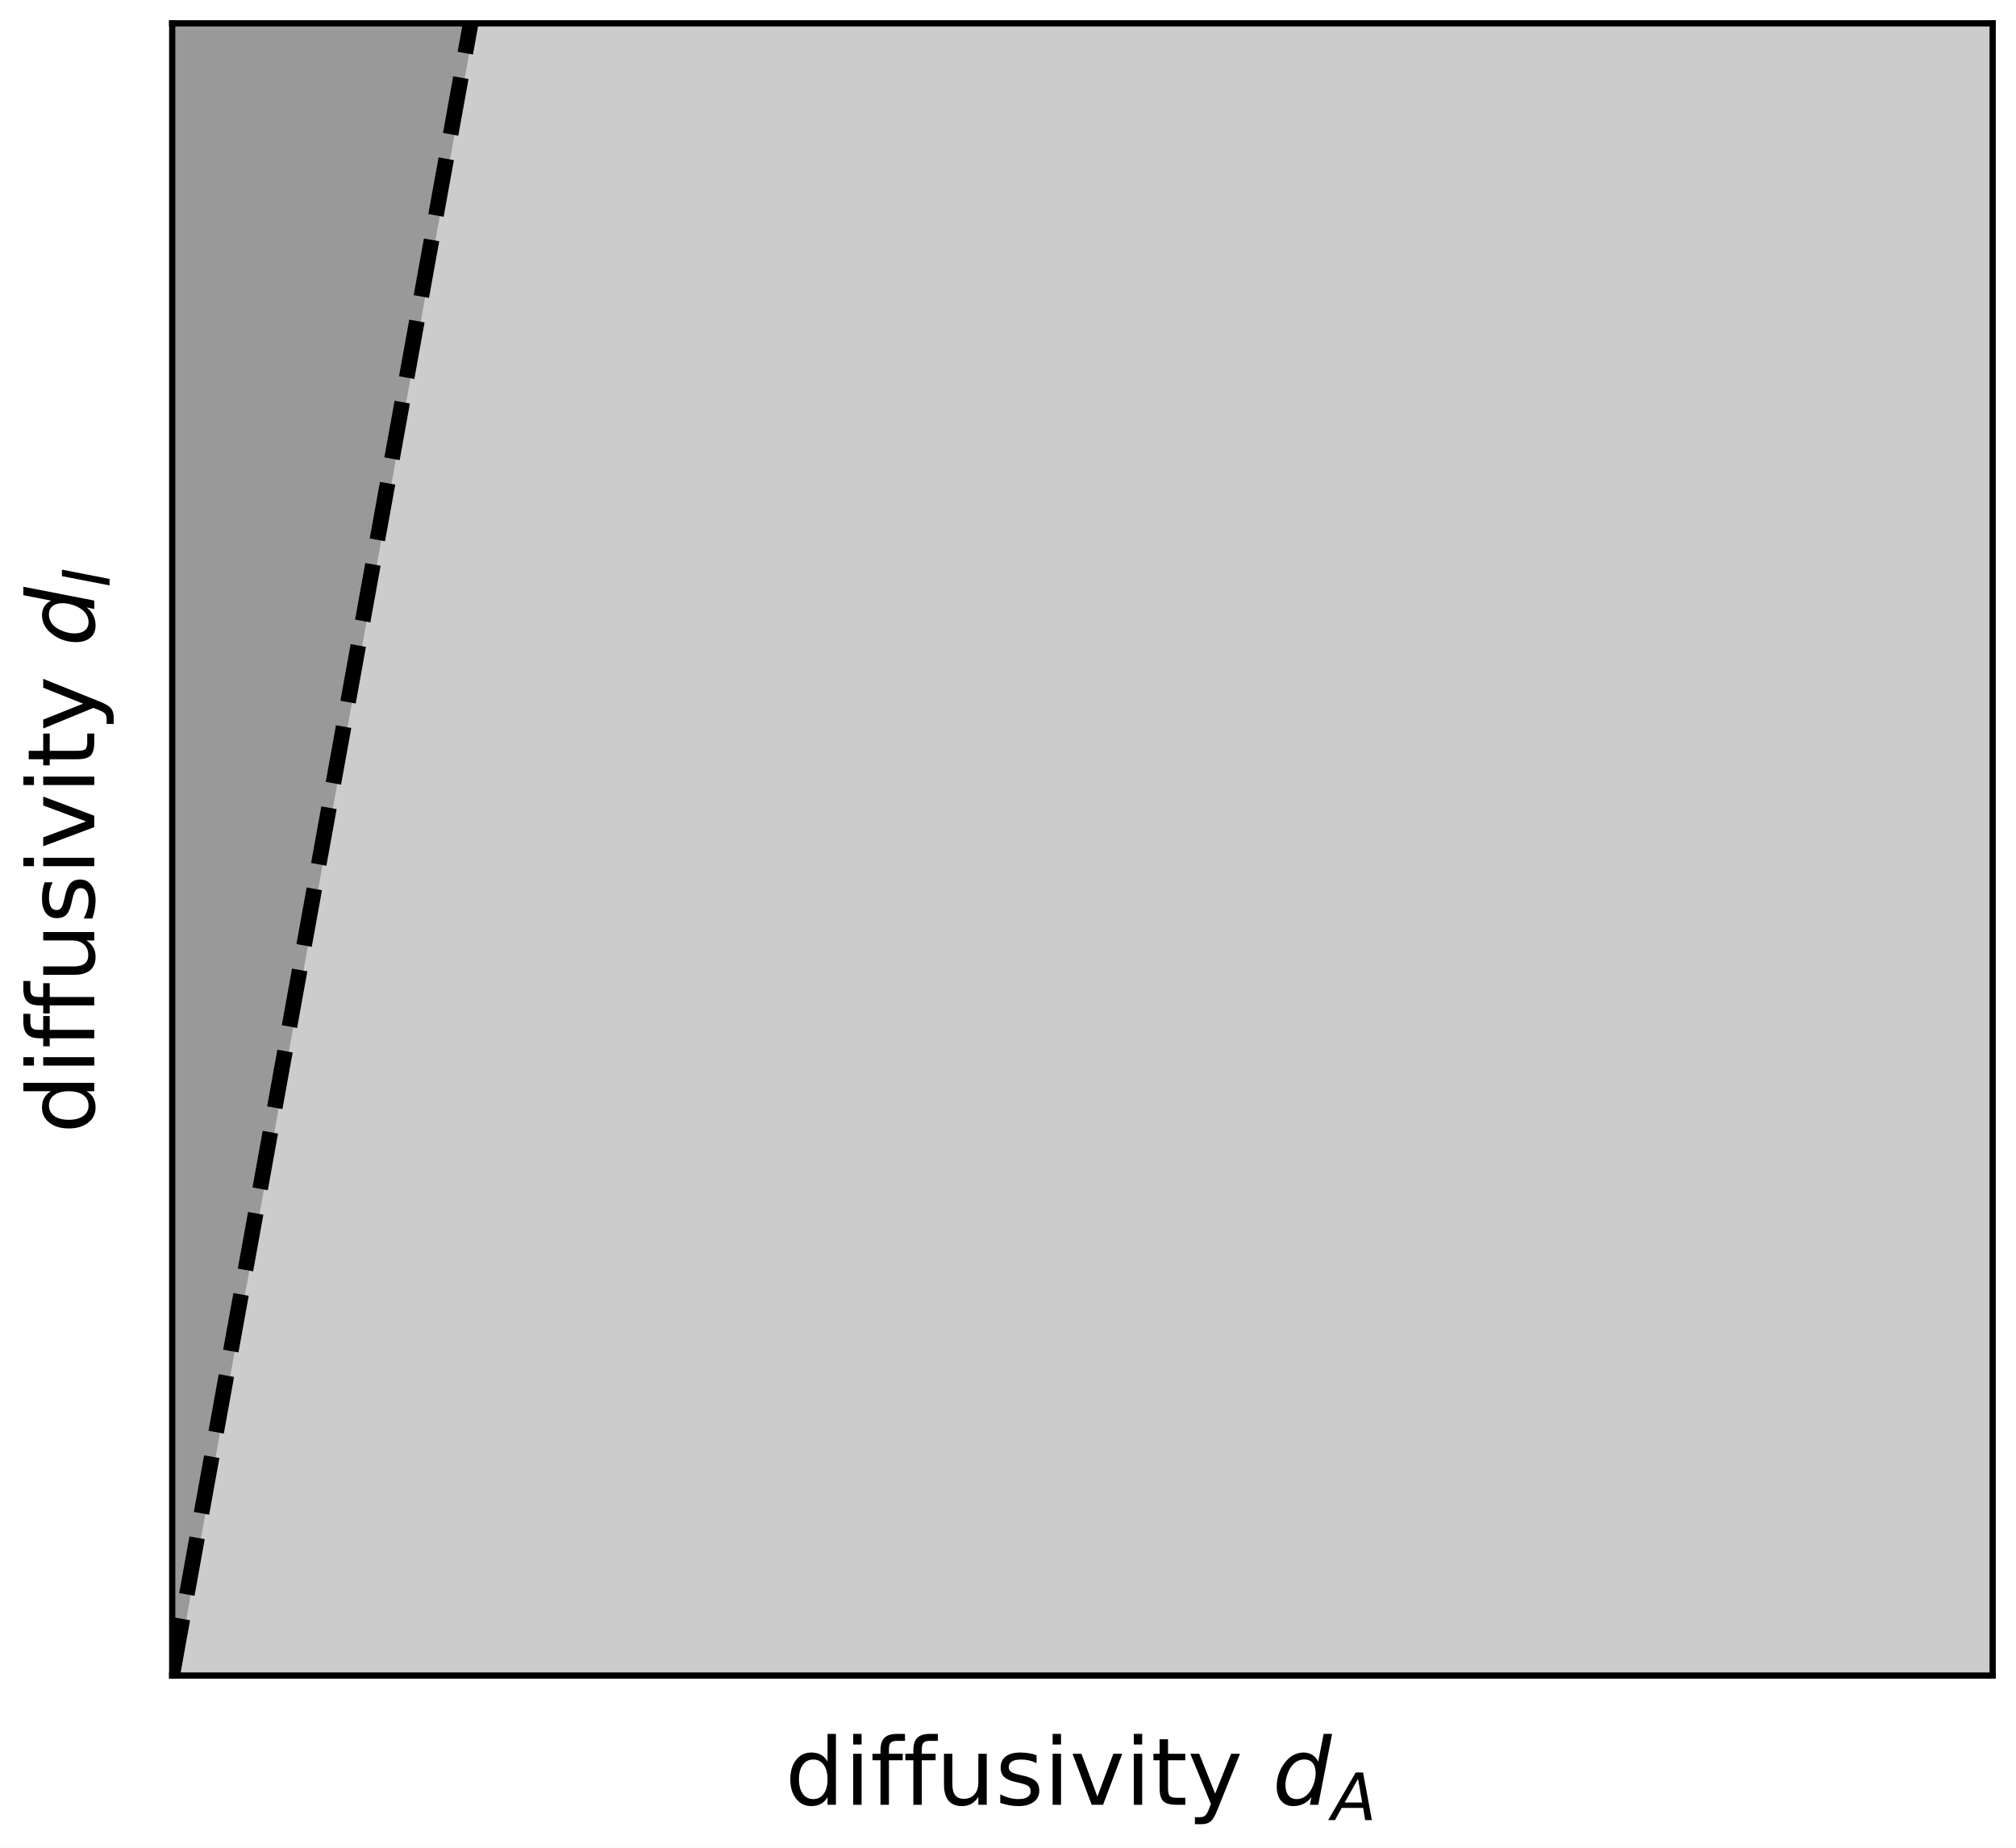
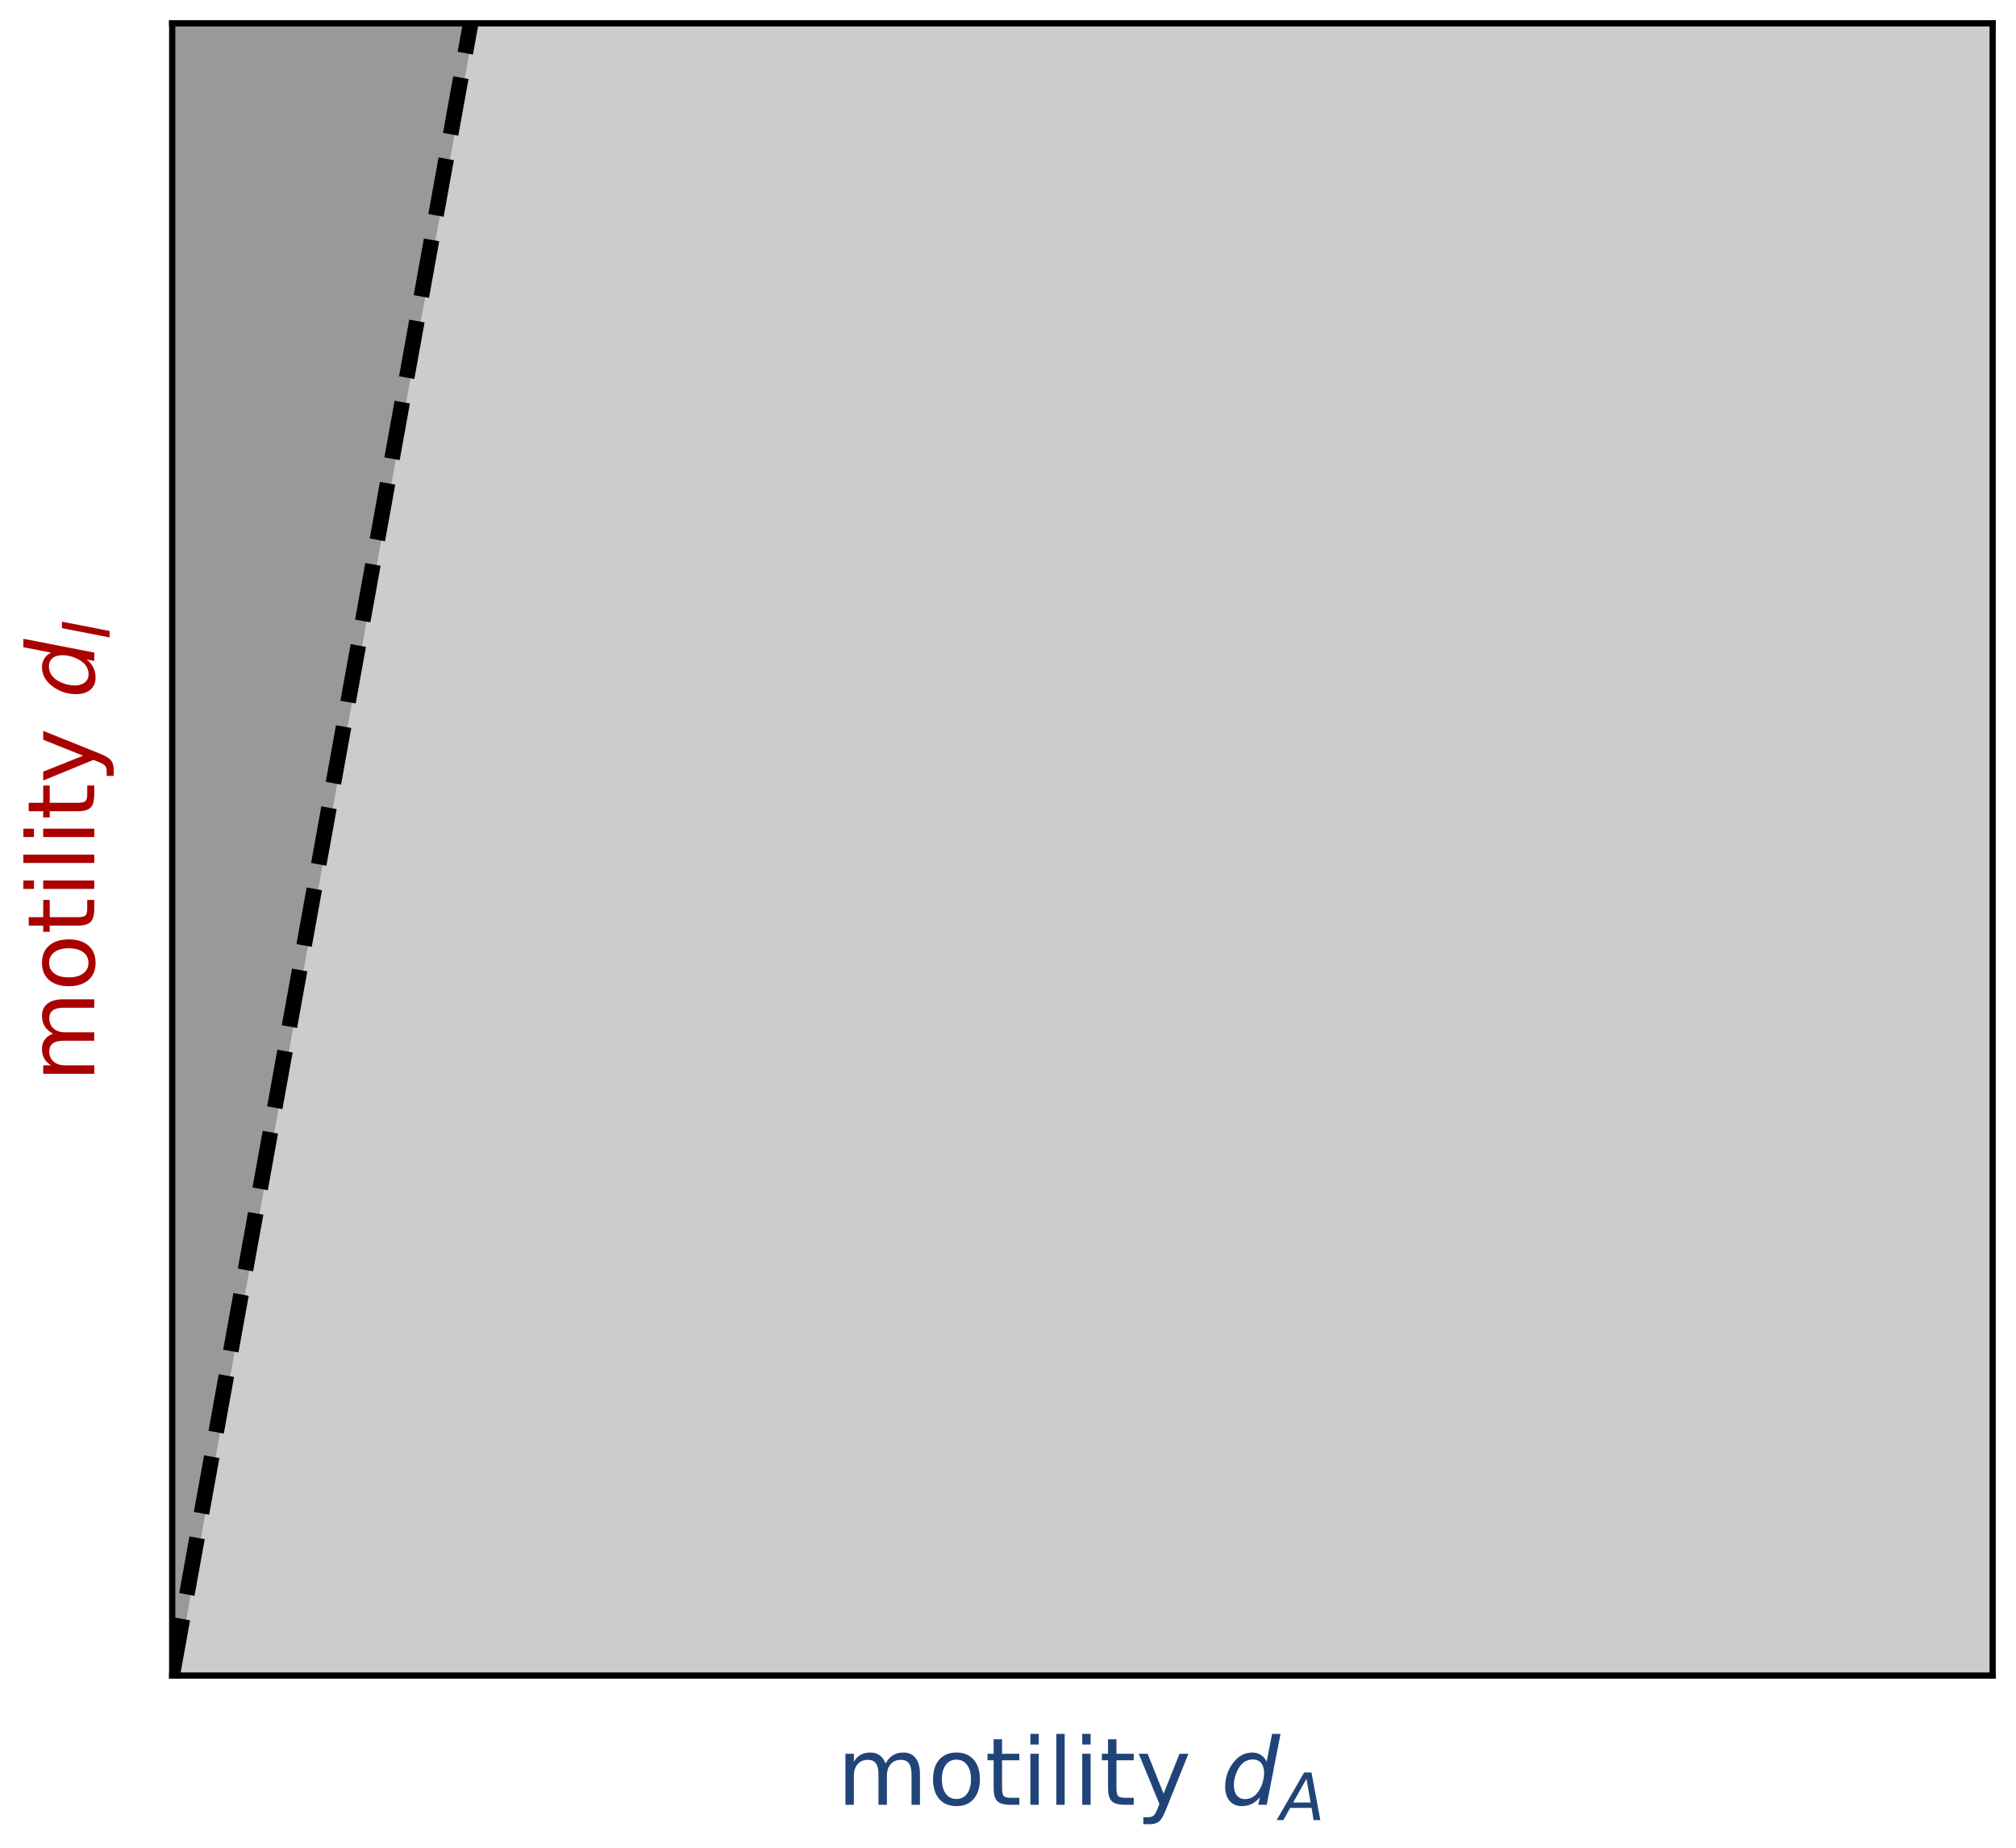
<svg xmlns="http://www.w3.org/2000/svg" xmlns:xlink="http://www.w3.org/1999/xlink" width="259.2pt" height="237.6pt" viewBox="0 0 259.2 237.6" version="1.1">
  <defs>
    <style type="text/css">*{stroke-linejoin: round; stroke-linecap: butt}</style>
  </defs>
  <g id="figure_1">
    <g id="patch_1">
      <path d="M 0 237.6  L 259.2 237.6  L 259.2 0  L 0 0  z " style="fill: #ffffff" />
    </g>
    <g id="axes_1">
      <g id="patch_2">
        <path d="M 22.14 215.46  L 256.2 215.46  L 256.2 3  L 22.14 3  z " style="fill: #ffffff" />
      </g>
      <g id="PolyCollection_1">
-         <path d="M 22.14 215.46  L 22.14 215.46  L 26.869 189.282  L 31.597 163.104  L 36.326 136.926  L 41.054 110.748  L 45.783 84.57  L 50.511 58.392  L 55.24 32.214  L 59.968 6.037  L 64.697 -20.141  L 69.425 -46.319  L 74.153 -72.497  L 78.882 -98.675  L 83.61 -124.853  L 88.339 -151.031  L 93.067 -177.209  L 97.796 -203.387  L 102.524 -229.565  L 107.253 -255.743  L 111.981 -281.92  L 116.71 -308.098  L 121.438 -334.276  L 126.167 -360.454  L 130.895 -386.632  L 135.624 -412.81  L 140.352 -438.988  L 145.081 -465.166  L 149.809 -491.344  L 154.538 -517.522  L 159.266 -543.7  L 163.994 -569.877  L 168.723 -596.055  L 173.451 -622.233  L 178.18 -648.411  L 182.908 -674.589  L 187.637 -700.767  L 192.365 -726.945  L 197.094 -753.123  L 201.822 -779.301  L 206.551 -805.479  L 211.279 -831.656  L 216.008 -857.834  L 220.736 -884.012  L 225.465 -910.19  L 230.193 -936.368  L 234.922 -962.546  L 239.65 -988.724  L 244.379 -1014.902  L 249.107 -1041.08  L 253.836 -1067.258  L 258.564 -1093.436  L 263.292 -1119.613  L 268.021 -1145.791  L 272.749 -1171.969  L 277.478 -1198.147  L 282.206 -1224.325  L 286.935 -1250.503  L 291.663 -1276.681  L 296.392 -1302.859  L 301.12 -1329.037  L 305.849 -1355.215  L 310.577 -1381.393  L 315.306 -1407.57  L 320.034 -1433.748  L 324.763 -1459.926  L 329.491 -1486.104  L 334.22 -1512.282  L 338.948 -1538.46  L 343.677 -1564.638  L 348.405 -1590.816  L 353.134 -1616.994  L 357.862 -1643.172  L 362.59 -1669.349  L 367.319 -1695.527  L 372.047 -1721.705  L 376.776 -1747.883  L 381.504 -1774.061  L 386.233 -1800.239  L 390.961 -1826.417  L 395.69 -1852.595  L 400.418 -1878.773  L 405.147 -1904.951  L 409.875 -1931.129  L 414.604 -1957.306  L 419.332 -1983.484  L 424.061 -2009.662  L 428.789 -2035.84  L 433.518 -2062.018  L 438.246 -2088.196  L 442.975 -2114.374  L 447.703 -2140.552  L 452.431 -2166.73  L 457.16 -2192.908  L 461.888 -2219.086  L 466.617 -2245.263  L 471.345 -2271.441  L 476.074 -2297.619  L 480.802 -2323.797  L 485.531 -2349.975  L 490.259 -2376.153  L 490.259 215.46  L 490.259 215.46  L 485.531 215.46  L 480.802 215.46  L 476.074 215.46  L 471.345 215.46  L 466.617 215.46  L 461.888 215.46  L 457.16 215.46  L 452.431 215.46  L 447.703 215.46  L 442.975 215.46  L 438.246 215.46  L 433.518 215.46  L 428.789 215.46  L 424.061 215.46  L 419.332 215.46  L 414.604 215.46  L 409.875 215.46  L 405.147 215.46  L 400.418 215.46  L 395.69 215.46  L 390.961 215.46  L 386.233 215.46  L 381.504 215.46  L 376.776 215.46  L 372.047 215.46  L 367.319 215.46  L 362.59 215.46  L 357.862 215.46  L 353.134 215.46  L 348.405 215.46  L 343.677 215.46  L 338.948 215.46  L 334.22 215.46  L 329.491 215.46  L 324.763 215.46  L 320.034 215.46  L 315.306 215.46  L 310.577 215.46  L 305.849 215.46  L 301.12 215.46  L 296.392 215.46  L 291.663 215.46  L 286.935 215.46  L 282.206 215.46  L 277.478 215.46  L 272.749 215.46  L 268.021 215.46  L 263.292 215.46  L 258.564 215.46  L 253.836 215.46  L 249.107 215.46  L 244.379 215.46  L 239.65 215.46  L 234.922 215.46  L 230.193 215.46  L 225.465 215.46  L 220.736 215.46  L 216.008 215.46  L 211.279 215.46  L 206.551 215.46  L 201.822 215.46  L 197.094 215.46  L 192.365 215.46  L 187.637 215.46  L 182.908 215.46  L 178.18 215.46  L 173.451 215.46  L 168.723 215.46  L 163.994 215.46  L 159.266 215.46  L 154.538 215.46  L 149.809 215.46  L 145.081 215.46  L 140.352 215.46  L 135.624 215.46  L 130.895 215.46  L 126.167 215.46  L 121.438 215.46  L 116.71 215.46  L 111.981 215.46  L 107.253 215.46  L 102.524 215.46  L 97.796 215.46  L 93.067 215.46  L 88.339 215.46  L 83.61 215.46  L 78.882 215.46  L 74.153 215.46  L 69.425 215.46  L 64.697 215.46  L 59.968 215.46  L 55.24 215.46  L 50.511 215.46  L 45.783 215.46  L 41.054 215.46  L 36.326 215.46  L 31.597 215.46  L 26.869 215.46  L 22.14 215.46  z " clip-path="url(#p1d7d0621dd)" style="fill: #cccccc; stroke: #cccccc" />
+         <path d="M 22.14 215.46  L 22.14 215.46  L 26.869 189.282  L 31.597 163.104  L 36.326 136.926  L 41.054 110.748  L 45.783 84.57  L 50.511 58.392  L 55.24 32.214  L 59.968 6.037  L 64.697 -20.141  L 69.425 -46.319  L 74.153 -72.497  L 78.882 -98.675  L 83.61 -124.853  L 88.339 -151.031  L 93.067 -177.209  L 97.796 -203.387  L 102.524 -229.565  L 107.253 -255.743  L 111.981 -281.92  L 116.71 -308.098  L 121.438 -334.276  L 126.167 -360.454  L 130.895 -386.632  L 135.624 -412.81  L 140.352 -438.988  L 145.081 -465.166  L 149.809 -491.344  L 154.538 -517.522  L 159.266 -543.7  L 163.994 -569.877  L 168.723 -596.055  L 173.451 -622.233  L 178.18 -648.411  L 182.908 -674.589  L 187.637 -700.767  L 192.365 -726.945  L 197.094 -753.123  L 201.822 -779.301  L 206.551 -805.479  L 211.279 -831.656  L 216.008 -857.834  L 220.736 -884.012  L 225.465 -910.19  L 230.193 -936.368  L 234.922 -962.546  L 239.65 -988.724  L 244.379 -1014.902  L 249.107 -1041.08  L 253.836 -1067.258  L 258.564 -1093.436  L 263.292 -1119.613  L 268.021 -1145.791  L 272.749 -1171.969  L 277.478 -1198.147  L 282.206 -1224.325  L 286.935 -1250.503  L 291.663 -1276.681  L 296.392 -1302.859  L 301.12 -1329.037  L 305.849 -1355.215  L 310.577 -1381.393  L 315.306 -1407.57  L 320.034 -1433.748  L 324.763 -1459.926  L 329.491 -1486.104  L 334.22 -1512.282  L 338.948 -1538.46  L 343.677 -1564.638  L 348.405 -1590.816  L 353.134 -1616.994  L 357.862 -1643.172  L 362.59 -1669.349  L 367.319 -1695.527  L 372.047 -1721.705  L 376.776 -1747.883  L 381.504 -1774.061  L 386.233 -1800.239  L 390.961 -1826.417  L 395.69 -1852.595  L 400.418 -1878.773  L 405.147 -1904.951  L 409.875 -1931.129  L 414.604 -1957.306  L 419.332 -1983.484  L 424.061 -2009.662  L 428.789 -2035.84  L 433.518 -2062.018  L 438.246 -2088.196  L 442.975 -2114.374  L 447.703 -2140.552  L 452.431 -2166.73  L 457.16 -2192.908  L 461.888 -2219.086  L 466.617 -2245.263  L 471.345 -2271.441  L 476.074 -2297.619  L 480.802 -2323.797  L 485.531 -2349.975  L 490.259 -2376.153  L 490.259 215.46  L 490.259 215.46  L 485.531 215.46  L 480.802 215.46  L 476.074 215.46  L 471.345 215.46  L 466.617 215.46  L 461.888 215.46  L 457.16 215.46  L 452.431 215.46  L 447.703 215.46  L 442.975 215.46  L 438.246 215.46  L 433.518 215.46  L 428.789 215.46  L 424.061 215.46  L 419.332 215.46  L 414.604 215.46  L 409.875 215.46  L 405.147 215.46  L 400.418 215.46  L 395.69 215.46  L 390.961 215.46  L 386.233 215.46  L 381.504 215.46  L 376.776 215.46  L 372.047 215.46  L 367.319 215.46  L 362.59 215.46  L 357.862 215.46  L 353.134 215.46  L 348.405 215.46  L 343.677 215.46  L 338.948 215.46  L 334.22 215.46  L 329.491 215.46  L 324.763 215.46  L 320.034 215.46  L 315.306 215.46  L 310.577 215.46  L 305.849 215.46  L 301.12 215.46  L 296.392 215.46  L 291.663 215.46  L 286.935 215.46  L 282.206 215.46  L 277.478 215.46  L 272.749 215.46  L 268.021 215.46  L 263.292 215.46  L 258.564 215.46  L 253.836 215.46  L 249.107 215.46  L 244.379 215.46  L 239.65 215.46  L 234.922 215.46  L 230.193 215.46  L 225.465 215.46  L 220.736 215.46  L 216.008 215.46  L 211.279 215.46  L 206.551 215.46  L 201.822 215.46  L 197.094 215.46  L 192.365 215.46  L 187.637 215.46  L 182.908 215.46  L 178.18 215.46  L 173.451 215.46  L 168.723 215.46  L 163.994 215.46  L 159.266 215.46  L 154.538 215.46  L 149.809 215.46  L 145.081 215.46  L 140.352 215.46  L 135.624 215.46  L 130.895 215.46  L 126.167 215.46  L 121.438 215.46  L 116.71 215.46  L 111.981 215.46  L 107.253 215.46  L 102.524 215.46  L 97.796 215.46  L 93.067 215.46  L 88.339 215.46  L 83.61 215.46  L 78.882 215.46  L 74.153 215.46  L 69.425 215.46  L 64.697 215.46  L 59.968 215.46  L 55.24 215.46  L 50.511 215.46  L 45.783 215.46  L 41.054 215.46  L 36.326 215.46  L 31.597 215.46  L 26.869 215.46  L 22.14 215.46  z " clip-path="url(#p413b7f3d86)" style="fill: #cccccc; stroke: #cccccc" />
      </g>
      <g id="PolyCollection_2">
-         <path d="M 22.14 -209.459  L 22.14 215.46  L 26.869 189.282  L 31.597 163.104  L 36.326 136.926  L 41.054 110.748  L 45.783 84.57  L 50.511 58.392  L 55.24 32.214  L 59.968 6.037  L 64.697 -20.141  L 69.425 -46.319  L 74.153 -72.497  L 78.882 -98.675  L 83.61 -124.853  L 88.339 -151.031  L 93.067 -177.209  L 97.796 -203.387  L 102.524 -229.565  L 107.253 -255.743  L 111.981 -281.92  L 116.71 -308.098  L 121.438 -334.276  L 126.167 -360.454  L 130.895 -386.632  L 135.624 -412.81  L 140.352 -438.988  L 145.081 -465.166  L 149.809 -491.344  L 154.538 -517.522  L 159.266 -543.7  L 163.994 -569.877  L 168.723 -596.055  L 173.451 -622.233  L 178.18 -648.411  L 182.908 -674.589  L 187.637 -700.767  L 192.365 -726.945  L 197.094 -753.123  L 201.822 -779.301  L 206.551 -805.479  L 211.279 -831.656  L 216.008 -857.834  L 220.736 -884.012  L 225.465 -910.19  L 230.193 -936.368  L 234.922 -962.546  L 239.65 -988.724  L 244.379 -1014.902  L 249.107 -1041.08  L 253.836 -1067.258  L 258.564 -1093.436  L 263.292 -1119.613  L 268.021 -1145.791  L 272.749 -1171.969  L 277.478 -1198.147  L 282.206 -1224.325  L 286.935 -1250.503  L 291.663 -1276.681  L 296.392 -1302.859  L 301.12 -1329.037  L 305.849 -1355.215  L 310.577 -1381.393  L 315.306 -1407.57  L 320.034 -1433.748  L 324.763 -1459.926  L 329.491 -1486.104  L 334.22 -1512.282  L 338.948 -1538.46  L 343.677 -1564.638  L 348.405 -1590.816  L 353.134 -1616.994  L 357.862 -1643.172  L 362.59 -1669.349  L 367.319 -1695.527  L 372.047 -1721.705  L 376.776 -1747.883  L 381.504 -1774.061  L 386.233 -1800.239  L 390.961 -1826.417  L 395.69 -1852.595  L 400.418 -1878.773  L 405.147 -1904.951  L 409.875 -1931.129  L 414.604 -1957.306  L 419.332 -1983.484  L 424.061 -2009.662  L 428.789 -2035.84  L 433.518 -2062.018  L 438.246 -2088.196  L 442.975 -2114.374  L 447.703 -2140.552  L 452.431 -2166.73  L 457.16 -2192.908  L 461.888 -2219.086  L 466.617 -2245.263  L 471.345 -2271.441  L 476.074 -2297.619  L 480.802 -2323.797  L 485.531 -2349.975  L 490.259 -2376.153  L 490.259 -209.459  L 490.259 -209.459  L 485.531 -209.459  L 480.802 -209.459  L 476.074 -209.459  L 471.345 -209.459  L 466.617 -209.459  L 461.888 -209.459  L 457.16 -209.459  L 452.431 -209.459  L 447.703 -209.459  L 442.975 -209.459  L 438.246 -209.459  L 433.518 -209.459  L 428.789 -209.459  L 424.061 -209.459  L 419.332 -209.459  L 414.604 -209.459  L 409.875 -209.459  L 405.147 -209.459  L 400.418 -209.459  L 395.69 -209.459  L 390.961 -209.459  L 386.233 -209.459  L 381.504 -209.459  L 376.776 -209.459  L 372.047 -209.459  L 367.319 -209.459  L 362.59 -209.459  L 357.862 -209.459  L 353.134 -209.459  L 348.405 -209.459  L 343.677 -209.459  L 338.948 -209.459  L 334.22 -209.459  L 329.491 -209.459  L 324.763 -209.459  L 320.034 -209.459  L 315.306 -209.459  L 310.577 -209.459  L 305.849 -209.459  L 301.12 -209.459  L 296.392 -209.459  L 291.663 -209.459  L 286.935 -209.459  L 282.206 -209.459  L 277.478 -209.459  L 272.749 -209.459  L 268.021 -209.459  L 263.292 -209.459  L 258.564 -209.459  L 253.836 -209.459  L 249.107 -209.459  L 244.379 -209.459  L 239.65 -209.459  L 234.922 -209.459  L 230.193 -209.459  L 225.465 -209.459  L 220.736 -209.459  L 216.008 -209.459  L 211.279 -209.459  L 206.551 -209.459  L 201.822 -209.459  L 197.094 -209.459  L 192.365 -209.459  L 187.637 -209.459  L 182.908 -209.459  L 178.18 -209.459  L 173.451 -209.459  L 168.723 -209.459  L 163.994 -209.459  L 159.266 -209.459  L 154.538 -209.459  L 149.809 -209.459  L 145.081 -209.459  L 140.352 -209.459  L 135.624 -209.459  L 130.895 -209.459  L 126.167 -209.459  L 121.438 -209.459  L 116.71 -209.459  L 111.981 -209.459  L 107.253 -209.459  L 102.524 -209.459  L 97.796 -209.459  L 93.067 -209.459  L 88.339 -209.459  L 83.61 -209.459  L 78.882 -209.459  L 74.153 -209.459  L 69.425 -209.459  L 64.697 -209.459  L 59.968 -209.459  L 55.24 -209.459  L 50.511 -209.459  L 45.783 -209.459  L 41.054 -209.459  L 36.326 -209.459  L 31.597 -209.459  L 26.869 -209.459  L 22.14 -209.459  z " clip-path="url(#p1d7d0621dd)" style="fill: #999999; stroke: #999999" />
+         <path d="M 22.14 -209.459  L 22.14 215.46  L 26.869 189.282  L 31.597 163.104  L 36.326 136.926  L 41.054 110.748  L 45.783 84.57  L 50.511 58.392  L 55.24 32.214  L 59.968 6.037  L 64.697 -20.141  L 69.425 -46.319  L 74.153 -72.497  L 78.882 -98.675  L 83.61 -124.853  L 88.339 -151.031  L 93.067 -177.209  L 97.796 -203.387  L 102.524 -229.565  L 107.253 -255.743  L 111.981 -281.92  L 116.71 -308.098  L 121.438 -334.276  L 126.167 -360.454  L 130.895 -386.632  L 135.624 -412.81  L 140.352 -438.988  L 145.081 -465.166  L 149.809 -491.344  L 154.538 -517.522  L 159.266 -543.7  L 163.994 -569.877  L 168.723 -596.055  L 173.451 -622.233  L 178.18 -648.411  L 182.908 -674.589  L 187.637 -700.767  L 192.365 -726.945  L 197.094 -753.123  L 201.822 -779.301  L 206.551 -805.479  L 211.279 -831.656  L 216.008 -857.834  L 220.736 -884.012  L 225.465 -910.19  L 230.193 -936.368  L 234.922 -962.546  L 239.65 -988.724  L 244.379 -1014.902  L 249.107 -1041.08  L 253.836 -1067.258  L 258.564 -1093.436  L 263.292 -1119.613  L 268.021 -1145.791  L 272.749 -1171.969  L 277.478 -1198.147  L 282.206 -1224.325  L 286.935 -1250.503  L 291.663 -1276.681  L 296.392 -1302.859  L 301.12 -1329.037  L 305.849 -1355.215  L 310.577 -1381.393  L 315.306 -1407.57  L 320.034 -1433.748  L 324.763 -1459.926  L 329.491 -1486.104  L 334.22 -1512.282  L 338.948 -1538.46  L 343.677 -1564.638  L 348.405 -1590.816  L 353.134 -1616.994  L 357.862 -1643.172  L 362.59 -1669.349  L 367.319 -1695.527  L 372.047 -1721.705  L 376.776 -1747.883  L 381.504 -1774.061  L 386.233 -1800.239  L 390.961 -1826.417  L 395.69 -1852.595  L 400.418 -1878.773  L 405.147 -1904.951  L 409.875 -1931.129  L 414.604 -1957.306  L 419.332 -1983.484  L 424.061 -2009.662  L 428.789 -2035.84  L 433.518 -2062.018  L 438.246 -2088.196  L 442.975 -2114.374  L 447.703 -2140.552  L 452.431 -2166.73  L 457.16 -2192.908  L 461.888 -2219.086  L 466.617 -2245.263  L 471.345 -2271.441  L 476.074 -2297.619  L 480.802 -2323.797  L 485.531 -2349.975  L 490.259 -2376.153  L 490.259 -209.459  L 490.259 -209.459  L 485.531 -209.459  L 480.802 -209.459  L 476.074 -209.459  L 471.345 -209.459  L 466.617 -209.459  L 461.888 -209.459  L 457.16 -209.459  L 452.431 -209.459  L 447.703 -209.459  L 442.975 -209.459  L 438.246 -209.459  L 433.518 -209.459  L 428.789 -209.459  L 424.061 -209.459  L 419.332 -209.459  L 414.604 -209.459  L 409.875 -209.459  L 405.147 -209.459  L 400.418 -209.459  L 395.69 -209.459  L 390.961 -209.459  L 386.233 -209.459  L 381.504 -209.459  L 376.776 -209.459  L 372.047 -209.459  L 367.319 -209.459  L 362.59 -209.459  L 357.862 -209.459  L 353.134 -209.459  L 348.405 -209.459  L 343.677 -209.459  L 338.948 -209.459  L 334.22 -209.459  L 329.491 -209.459  L 324.763 -209.459  L 320.034 -209.459  L 315.306 -209.459  L 310.577 -209.459  L 305.849 -209.459  L 301.12 -209.459  L 296.392 -209.459  L 291.663 -209.459  L 286.935 -209.459  L 282.206 -209.459  L 277.478 -209.459  L 272.749 -209.459  L 268.021 -209.459  L 263.292 -209.459  L 258.564 -209.459  L 253.836 -209.459  L 249.107 -209.459  L 244.379 -209.459  L 239.65 -209.459  L 234.922 -209.459  L 230.193 -209.459  L 225.465 -209.459  L 220.736 -209.459  L 216.008 -209.459  L 211.279 -209.459  L 206.551 -209.459  L 201.822 -209.459  L 197.094 -209.459  L 192.365 -209.459  L 187.637 -209.459  L 182.908 -209.459  L 178.18 -209.459  L 173.451 -209.459  L 168.723 -209.459  L 163.994 -209.459  L 159.266 -209.459  L 154.538 -209.459  L 149.809 -209.459  L 145.081 -209.459  L 140.352 -209.459  L 135.624 -209.459  L 130.895 -209.459  L 126.167 -209.459  L 121.438 -209.459  L 116.71 -209.459  L 111.981 -209.459  L 107.253 -209.459  L 102.524 -209.459  L 97.796 -209.459  L 93.067 -209.459  L 88.339 -209.459  L 83.61 -209.459  L 78.882 -209.459  L 74.153 -209.459  L 69.425 -209.459  L 64.697 -209.459  L 59.968 -209.459  L 55.24 -209.459  L 50.511 -209.459  L 45.783 -209.459  L 41.054 -209.459  L 36.326 -209.459  L 31.597 -209.459  L 26.869 -209.459  L 22.14 -209.459  z " clip-path="url(#p413b7f3d86)" style="fill: #999999; stroke: #999999" />
      </g>
      <g id="matplotlib.axis_1">
        <g id="text_1">
-           <g transform="translate(100.95 232.0798)scale(0.12 -0.12)">
+           <g style="fill: #214478" transform="translate(107.61 232.0798)scale(0.12 -0.12)">
            <defs>
-               <path id="DejaVuSans-64" d="M 2906 2969  L 2906 4863  L 3481 4863  L 3481 0  L 2906 0  L 2906 525  Q 2725 213 2448 61  Q 2172 -91 1784 -91  Q 1150 -91 751 415  Q 353 922 353 1747  Q 353 2572 751 3078  Q 1150 3584 1784 3584  Q 2172 3584 2448 3432  Q 2725 3281 2906 2969  z M 947 1747  Q 947 1113 1208 752  Q 1469 391 1925 391  Q 2381 391 2643 752  Q 2906 1113 2906 1747  Q 2906 2381 2643 2742  Q 2381 3103 1925 3103  Q 1469 3103 1208 2742  Q 947 2381 947 1747  z " transform="scale(0.015625)" />
+               <path id="DejaVuSans-6d" d="M 3328 2828  Q 3544 3216 3844 3400  Q 4144 3584 4550 3584  Q 5097 3584 5394 3201  Q 5691 2819 5691 2113  L 5691 0  L 5113 0  L 5113 2094  Q 5113 2597 4934 2840  Q 4756 3084 4391 3084  Q 3944 3084 3684 2787  Q 3425 2491 3425 1978  L 3425 0  L 2847 0  L 2847 2094  Q 2847 2600 2669 2842  Q 2491 3084 2119 3084  Q 1678 3084 1418 2786  Q 1159 2488 1159 1978  L 1159 0  L 581 0  L 581 3500  L 1159 3500  L 1159 2956  Q 1356 3278 1631 3431  Q 1906 3584 2284 3584  Q 2666 3584 2933 3390  Q 3200 3197 3328 2828  z " transform="scale(0.015625)" />
+               <path id="DejaVuSans-6f" d="M 1959 3097  Q 1497 3097 1228 2736  Q 959 2375 959 1747  Q 959 1119 1226 758  Q 1494 397 1959 397  Q 2419 397 2687 759  Q 2956 1122 2956 1747  Q 2956 2369 2687 2733  Q 2419 3097 1959 3097  z M 1959 3584  Q 2709 3584 3137 3096  Q 3566 2609 3566 1747  Q 3566 888 3137 398  Q 2709 -91 1959 -91  Q 1206 -91 779 398  Q 353 888 353 1747  Q 353 2609 779 3096  Q 1206 3584 1959 3584  z " transform="scale(0.015625)" />
+               <path id="DejaVuSans-74" d="M 1172 4494  L 1172 3500  L 2356 3500  L 2356 3053  L 1172 3053  L 1172 1153  Q 1172 725 1289 603  Q 1406 481 1766 481  L 2356 481  L 2356 0  L 1766 0  Q 1100 0 847 248  Q 594 497 594 1153  L 594 3053  L 172 3053  L 172 3500  L 594 3500  L 594 4494  L 1172 4494  z " transform="scale(0.015625)" />
              <path id="DejaVuSans-69" d="M 603 3500  L 1178 3500  L 1178 0  L 603 0  L 603 3500  z M 603 4863  L 1178 4863  L 1178 4134  L 603 4134  L 603 4863  z " transform="scale(0.015625)" />
-               <path id="DejaVuSans-66" d="M 2375 4863  L 2375 4384  L 1825 4384  Q 1516 4384 1395 4259  Q 1275 4134 1275 3809  L 1275 3500  L 2222 3500  L 2222 3053  L 1275 3053  L 1275 0  L 697 0  L 697 3053  L 147 3053  L 147 3500  L 697 3500  L 697 3744  Q 697 4328 969 4595  Q 1241 4863 1831 4863  L 2375 4863  z " transform="scale(0.015625)" />
-               <path id="DejaVuSans-75" d="M 544 1381  L 544 3500  L 1119 3500  L 1119 1403  Q 1119 906 1312 657  Q 1506 409 1894 409  Q 2359 409 2629 706  Q 2900 1003 2900 1516  L 2900 3500  L 3475 3500  L 3475 0  L 2900 0  L 2900 538  Q 2691 219 2414 64  Q 2138 -91 1772 -91  Q 1169 -91 856 284  Q 544 659 544 1381  z M 1991 3584  L 1991 3584  z " transform="scale(0.015625)" />
-               <path id="DejaVuSans-73" d="M 2834 3397  L 2834 2853  Q 2591 2978 2328 3040  Q 2066 3103 1784 3103  Q 1356 3103 1142 2972  Q 928 2841 928 2578  Q 928 2378 1081 2264  Q 1234 2150 1697 2047  L 1894 2003  Q 2506 1872 2764 1633  Q 3022 1394 3022 966  Q 3022 478 2636 193  Q 2250 -91 1575 -91  Q 1294 -91 989 -36  Q 684 19 347 128  L 347 722  Q 666 556 975 473  Q 1284 391 1588 391  Q 1994 391 2212 530  Q 2431 669 2431 922  Q 2431 1156 2273 1281  Q 2116 1406 1581 1522  L 1381 1569  Q 847 1681 609 1914  Q 372 2147 372 2553  Q 372 3047 722 3315  Q 1072 3584 1716 3584  Q 2034 3584 2315 3537  Q 2597 3491 2834 3397  z " transform="scale(0.015625)" />
-               <path id="DejaVuSans-76" d="M 191 3500  L 800 3500  L 1894 563  L 2988 3500  L 3597 3500  L 2284 0  L 1503 0  L 191 3500  z " transform="scale(0.015625)" />
-               <path id="DejaVuSans-74" d="M 1172 4494  L 1172 3500  L 2356 3500  L 2356 3053  L 1172 3053  L 1172 1153  Q 1172 725 1289 603  Q 1406 481 1766 481  L 2356 481  L 2356 0  L 1766 0  Q 1100 0 847 248  Q 594 497 594 1153  L 594 3053  L 172 3053  L 172 3500  L 594 3500  L 594 4494  L 1172 4494  z " transform="scale(0.015625)" />
+               <path id="DejaVuSans-6c" d="M 603 4863  L 1178 4863  L 1178 0  L 603 0  L 603 4863  z " transform="scale(0.015625)" />
              <path id="DejaVuSans-79" d="M 2059 -325  Q 1816 -950 1584 -1140  Q 1353 -1331 966 -1331  L 506 -1331  L 506 -850  L 844 -850  Q 1081 -850 1212 -737  Q 1344 -625 1503 -206  L 1606 56  L 191 3500  L 800 3500  L 1894 763  L 2988 3500  L 3597 3500  L 2059 -325  z " transform="scale(0.015625)" />
              <path id="DejaVuSans-20" transform="scale(0.015625)" />
              <path id="DejaVuSans-Oblique-64" d="M 2675 525  Q 2444 222 2128 65  Q 1813 -91 1428 -91  Q 903 -91 598 267  Q 294 625 294 1247  Q 294 1766 478 2236  Q 663 2706 1013 3078  Q 1244 3325 1534 3454  Q 1825 3584 2144 3584  Q 2481 3584 2739 3421  Q 2997 3259 3138 2956  L 3513 4863  L 4091 4863  L 3144 0  L 2566 0  L 2675 525  z M 891 1350  Q 891 897 1095 644  Q 1300 391 1663 391  Q 1931 391 2161 520  Q 2391 650 2566 903  Q 2750 1166 2856 1509  Q 2963 1853 2963 2188  Q 2963 2622 2758 2865  Q 2553 3109 2194 3109  Q 1922 3109 1687 2981  Q 1453 2853 1288 2613  Q 1106 2353 998 2009  Q 891 1666 891 1350  z " transform="scale(0.015625)" />
              <path id="DejaVuSans-Oblique-41" d="M 2356 4666  L 3072 4666  L 3938 0  L 3278 0  L 3084 1197  L 984 1197  L 325 0  L -341 0  L 2356 4666  z M 2584 4044  L 1275 1722  L 2988 1722  L 2584 4044  z " transform="scale(0.015625)" />
            </defs>
-             <use xlink:href="#DejaVuSans-64" transform="translate(0 0.015625)" />
-             <use xlink:href="#DejaVuSans-69" transform="translate(63.47656 0.015625)" />
-             <use xlink:href="#DejaVuSans-66" transform="translate(91.25977 0.015625)" />
-             <use xlink:href="#DejaVuSans-66" transform="translate(126.4648 0.015625)" />
-             <use xlink:href="#DejaVuSans-75" transform="translate(161.6699 0.015625)" />
-             <use xlink:href="#DejaVuSans-73" transform="translate(225.0488 0.015625)" />
-             <use xlink:href="#DejaVuSans-69" transform="translate(277.1484 0.015625)" />
-             <use xlink:href="#DejaVuSans-76" transform="translate(304.9316 0.015625)" />
-             <use xlink:href="#DejaVuSans-69" transform="translate(364.1113 0.015625)" />
-             <use xlink:href="#DejaVuSans-74" transform="translate(391.8945 0.015625)" />
-             <use xlink:href="#DejaVuSans-79" transform="translate(431.1035 0.015625)" />
-             <use xlink:href="#DejaVuSans-20" transform="translate(490.2832 0.015625)" />
-             <use xlink:href="#DejaVuSans-Oblique-64" transform="translate(522.0703 0.015625)" />
-             <use xlink:href="#DejaVuSans-Oblique-41" transform="translate(585.5469 -16.39062)scale(0.7)" />
+             <use xlink:href="#DejaVuSans-6d" transform="translate(0 0.015625)" />
+             <use xlink:href="#DejaVuSans-6f" transform="translate(97.41211 0.015625)" />
+             <use xlink:href="#DejaVuSans-74" transform="translate(158.5938 0.015625)" />
+             <use xlink:href="#DejaVuSans-69" transform="translate(197.8027 0.015625)" />
+             <use xlink:href="#DejaVuSans-6c" transform="translate(225.5859 0.015625)" />
+             <use xlink:href="#DejaVuSans-69" transform="translate(253.3691 0.015625)" />
+             <use xlink:href="#DejaVuSans-74" transform="translate(281.1523 0.015625)" />
+             <use xlink:href="#DejaVuSans-79" transform="translate(320.3613 0.015625)" />
+             <use xlink:href="#DejaVuSans-20" transform="translate(379.541 0.015625)" />
+             <use xlink:href="#DejaVuSans-Oblique-64" transform="translate(411.3281 0.015625)" />
+             <use xlink:href="#DejaVuSans-Oblique-41" transform="translate(474.8047 -16.39062)scale(0.7)" />
          </g>
        </g>
      </g>
      <g id="matplotlib.axis_2">
        <g id="text_2">
-           <g transform="translate(12.12024 145.77)rotate(-90)scale(0.12 -0.12)">
+           <g style="fill: #aa0000" transform="translate(12.12024 139.17)rotate(-90)scale(0.12 -0.12)">
            <defs>
              <path id="DejaVuSans-Oblique-49" d="M 1081 4666  L 1716 4666  L 806 0  L 172 0  L 1081 4666  z " transform="scale(0.015625)" />
            </defs>
-             <use xlink:href="#DejaVuSans-64" transform="translate(0 0.015625)" />
-             <use xlink:href="#DejaVuSans-69" transform="translate(63.47656 0.015625)" />
-             <use xlink:href="#DejaVuSans-66" transform="translate(91.25977 0.015625)" />
-             <use xlink:href="#DejaVuSans-66" transform="translate(126.4648 0.015625)" />
-             <use xlink:href="#DejaVuSans-75" transform="translate(161.6699 0.015625)" />
-             <use xlink:href="#DejaVuSans-73" transform="translate(225.0488 0.015625)" />
-             <use xlink:href="#DejaVuSans-69" transform="translate(277.1484 0.015625)" />
-             <use xlink:href="#DejaVuSans-76" transform="translate(304.9316 0.015625)" />
-             <use xlink:href="#DejaVuSans-69" transform="translate(364.1113 0.015625)" />
-             <use xlink:href="#DejaVuSans-74" transform="translate(391.8945 0.015625)" />
-             <use xlink:href="#DejaVuSans-79" transform="translate(431.1035 0.015625)" />
-             <use xlink:href="#DejaVuSans-20" transform="translate(490.2832 0.015625)" />
-             <use xlink:href="#DejaVuSans-Oblique-64" transform="translate(522.0703 0.015625)" />
-             <use xlink:href="#DejaVuSans-Oblique-49" transform="translate(585.5469 -16.39062)scale(0.7)" />
+             <use xlink:href="#DejaVuSans-6d" transform="translate(0 0.015625)" />
+             <use xlink:href="#DejaVuSans-6f" transform="translate(97.41211 0.015625)" />
+             <use xlink:href="#DejaVuSans-74" transform="translate(158.5938 0.015625)" />
+             <use xlink:href="#DejaVuSans-69" transform="translate(197.8027 0.015625)" />
+             <use xlink:href="#DejaVuSans-6c" transform="translate(225.5859 0.015625)" />
+             <use xlink:href="#DejaVuSans-69" transform="translate(253.3691 0.015625)" />
+             <use xlink:href="#DejaVuSans-74" transform="translate(281.1523 0.015625)" />
+             <use xlink:href="#DejaVuSans-79" transform="translate(320.3613 0.015625)" />
+             <use xlink:href="#DejaVuSans-20" transform="translate(379.541 0.015625)" />
+             <use xlink:href="#DejaVuSans-Oblique-64" transform="translate(411.3281 0.015625)" />
+             <use xlink:href="#DejaVuSans-Oblique-49" transform="translate(474.8047 -16.39062)scale(0.7)" />
          </g>
        </g>
      </g>
      <g id="line2d_1">
-         <path d="M 22.14 215.46  L 26.869 189.282  L 31.597 163.104  L 36.326 136.926  L 41.054 110.748  L 45.783 84.57  L 50.511 58.392  L 55.24 32.214  L 59.968 6.037  L 61.239 -1  " clip-path="url(#p1d7d0621dd)" style="fill: none; stroke-dasharray: 7.4,3.2; stroke-dashoffset: 0; stroke: #000000; stroke-width: 2" />
+         <path d="M 22.14 215.46  L 26.869 189.282  L 31.597 163.104  L 36.326 136.926  L 41.054 110.748  L 45.783 84.57  L 50.511 58.392  L 55.24 32.214  L 59.968 6.037  L 61.239 -1  " clip-path="url(#p413b7f3d86)" style="fill: none; stroke-dasharray: 7.4,3.2; stroke-dashoffset: 0; stroke: #000000; stroke-width: 2" />
      </g>
      <g id="patch_3">
        <path d="M 22.14 215.46  L 22.14 3  " style="fill: none; stroke: #000000; stroke-width: 0.8; stroke-linejoin: miter; stroke-linecap: square" />
      </g>
      <g id="patch_4">
        <path d="M 256.2 215.46  L 256.2 3  " style="fill: none; stroke: #000000; stroke-width: 0.8; stroke-linejoin: miter; stroke-linecap: square" />
      </g>
      <g id="patch_5">
        <path d="M 22.14 215.46  L 256.2 215.46  " style="fill: none; stroke: #000000; stroke-width: 0.8; stroke-linejoin: miter; stroke-linecap: square" />
      </g>
      <g id="patch_6">
        <path d="M 22.14 3  L 256.2 3  " style="fill: none; stroke: #000000; stroke-width: 0.8; stroke-linejoin: miter; stroke-linecap: square" />
      </g>
    </g>
  </g>
  <defs>
-     <clipPath id="p1d7d0621dd">
+     <clipPath id="p413b7f3d86">
      <rect x="22.14" y="3" width="234.06" height="212.46" />
    </clipPath>
  </defs>
</svg>
